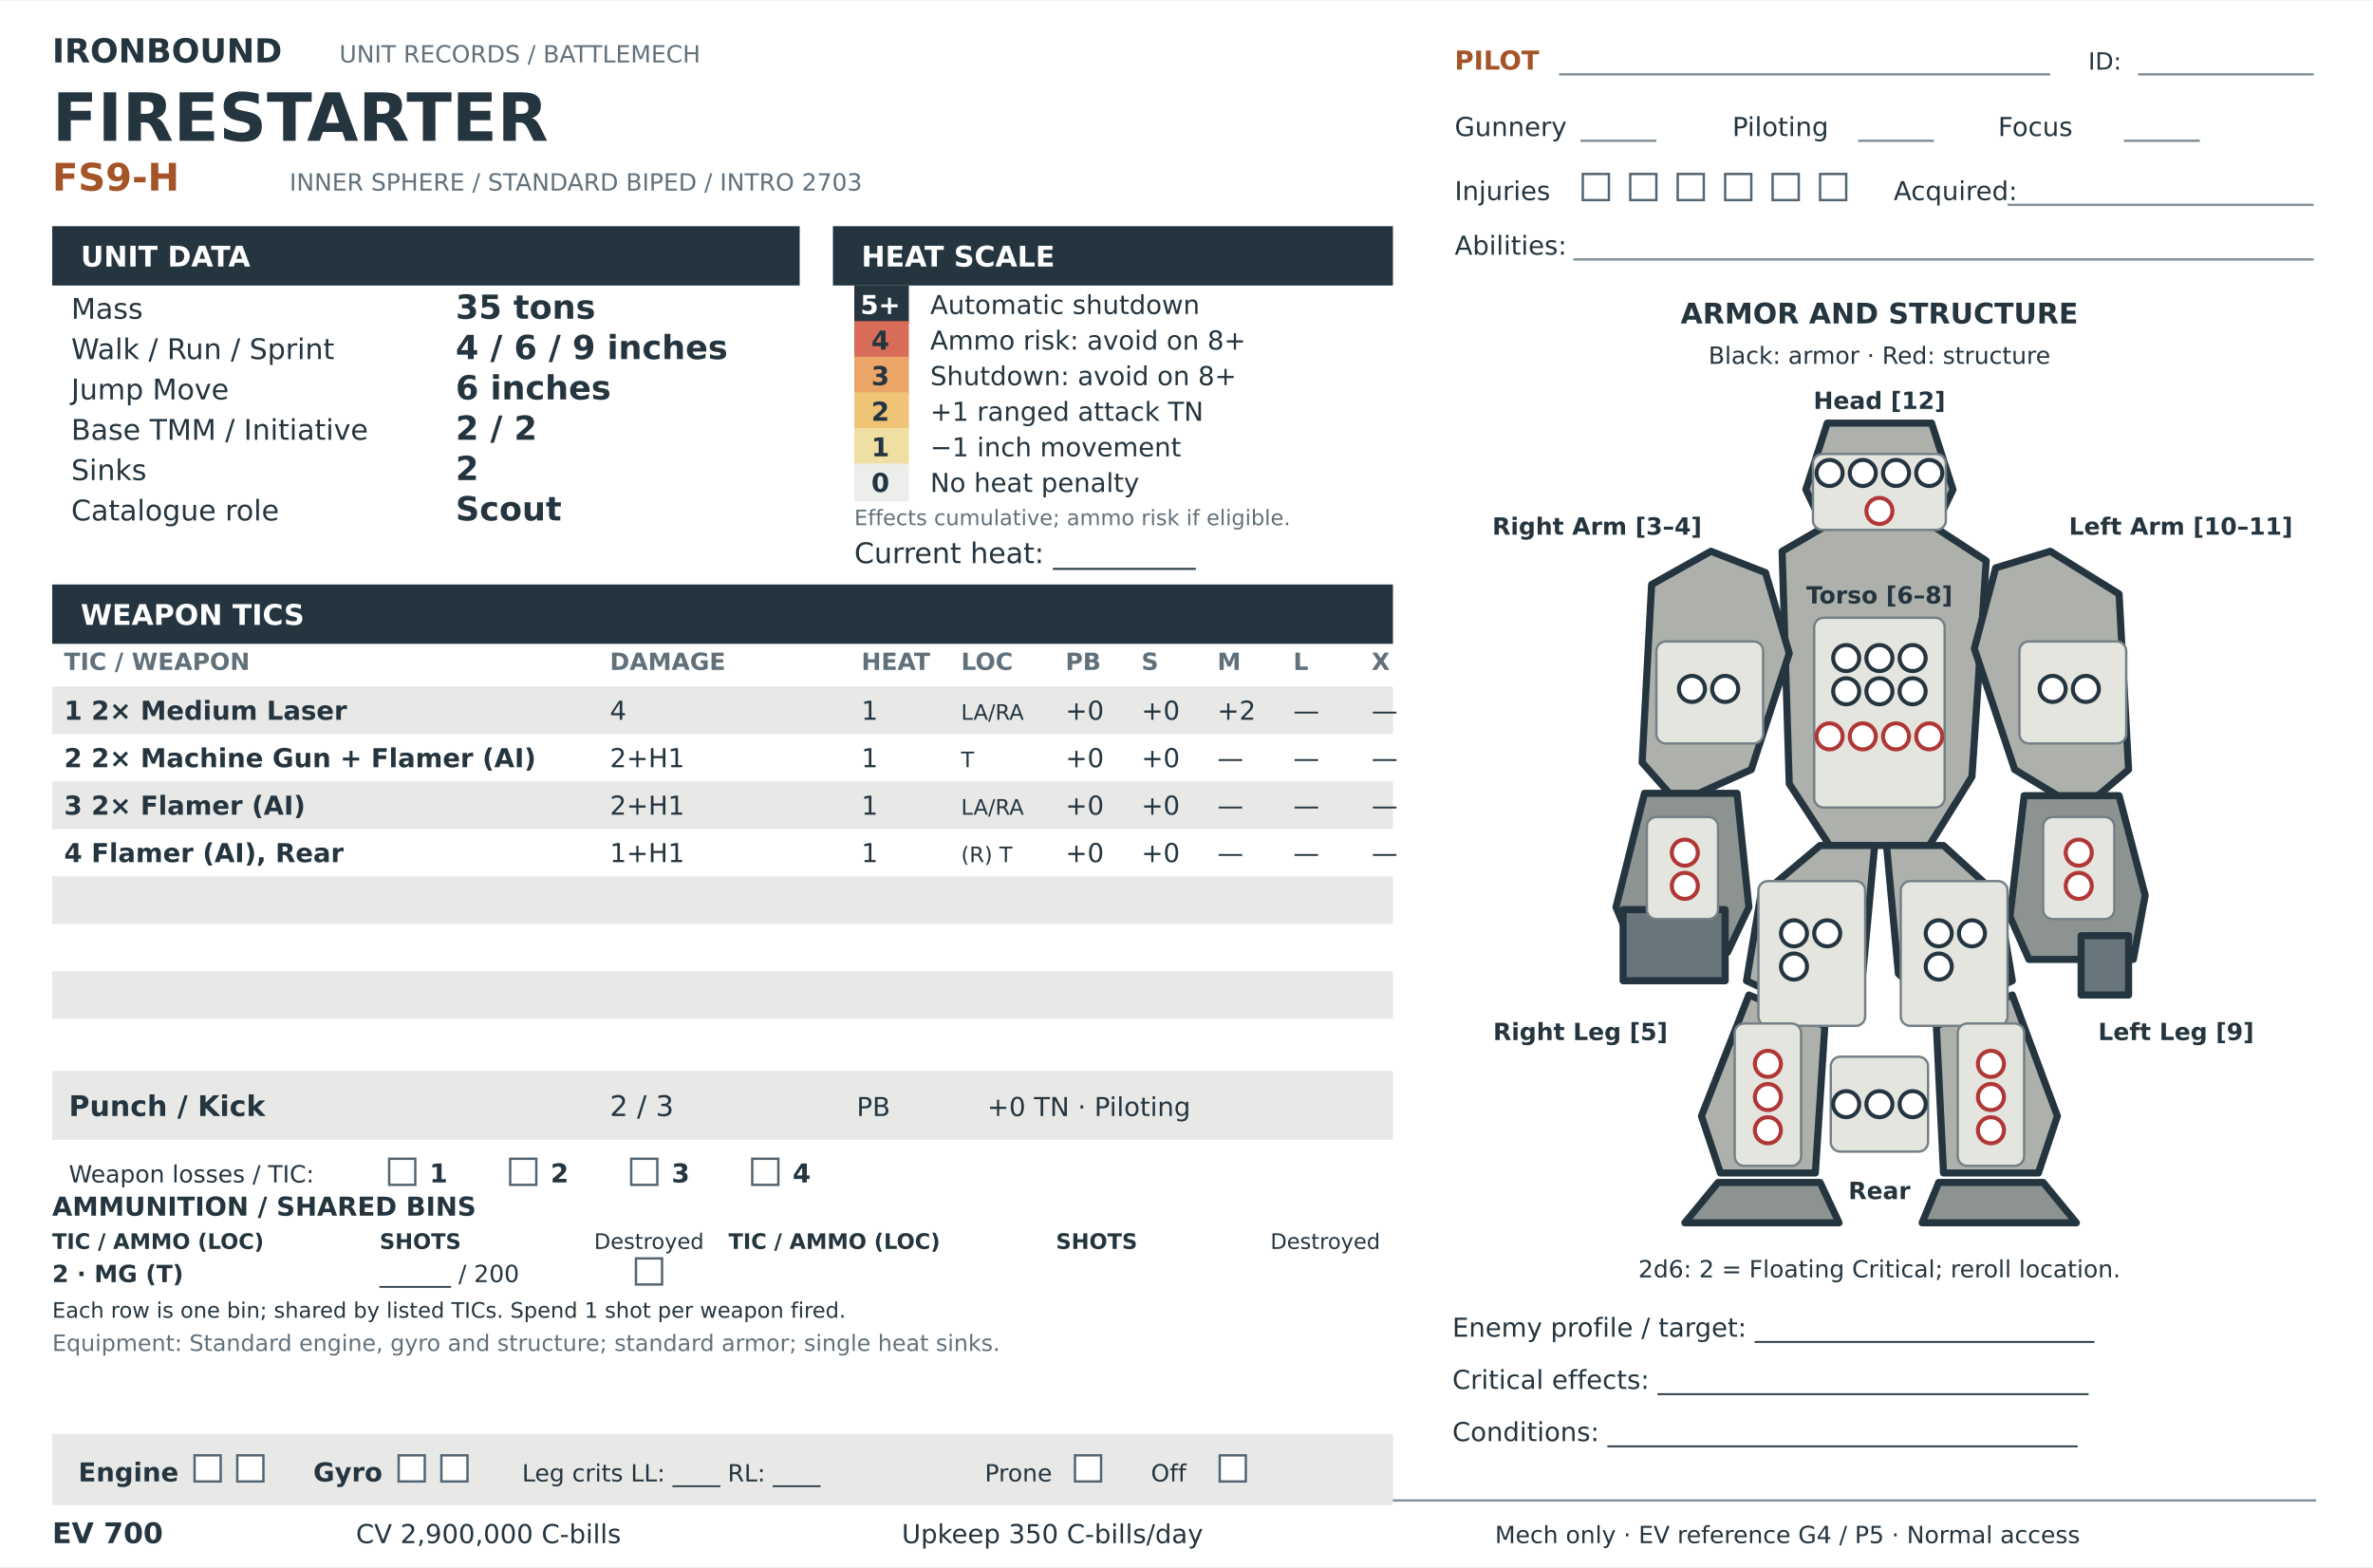
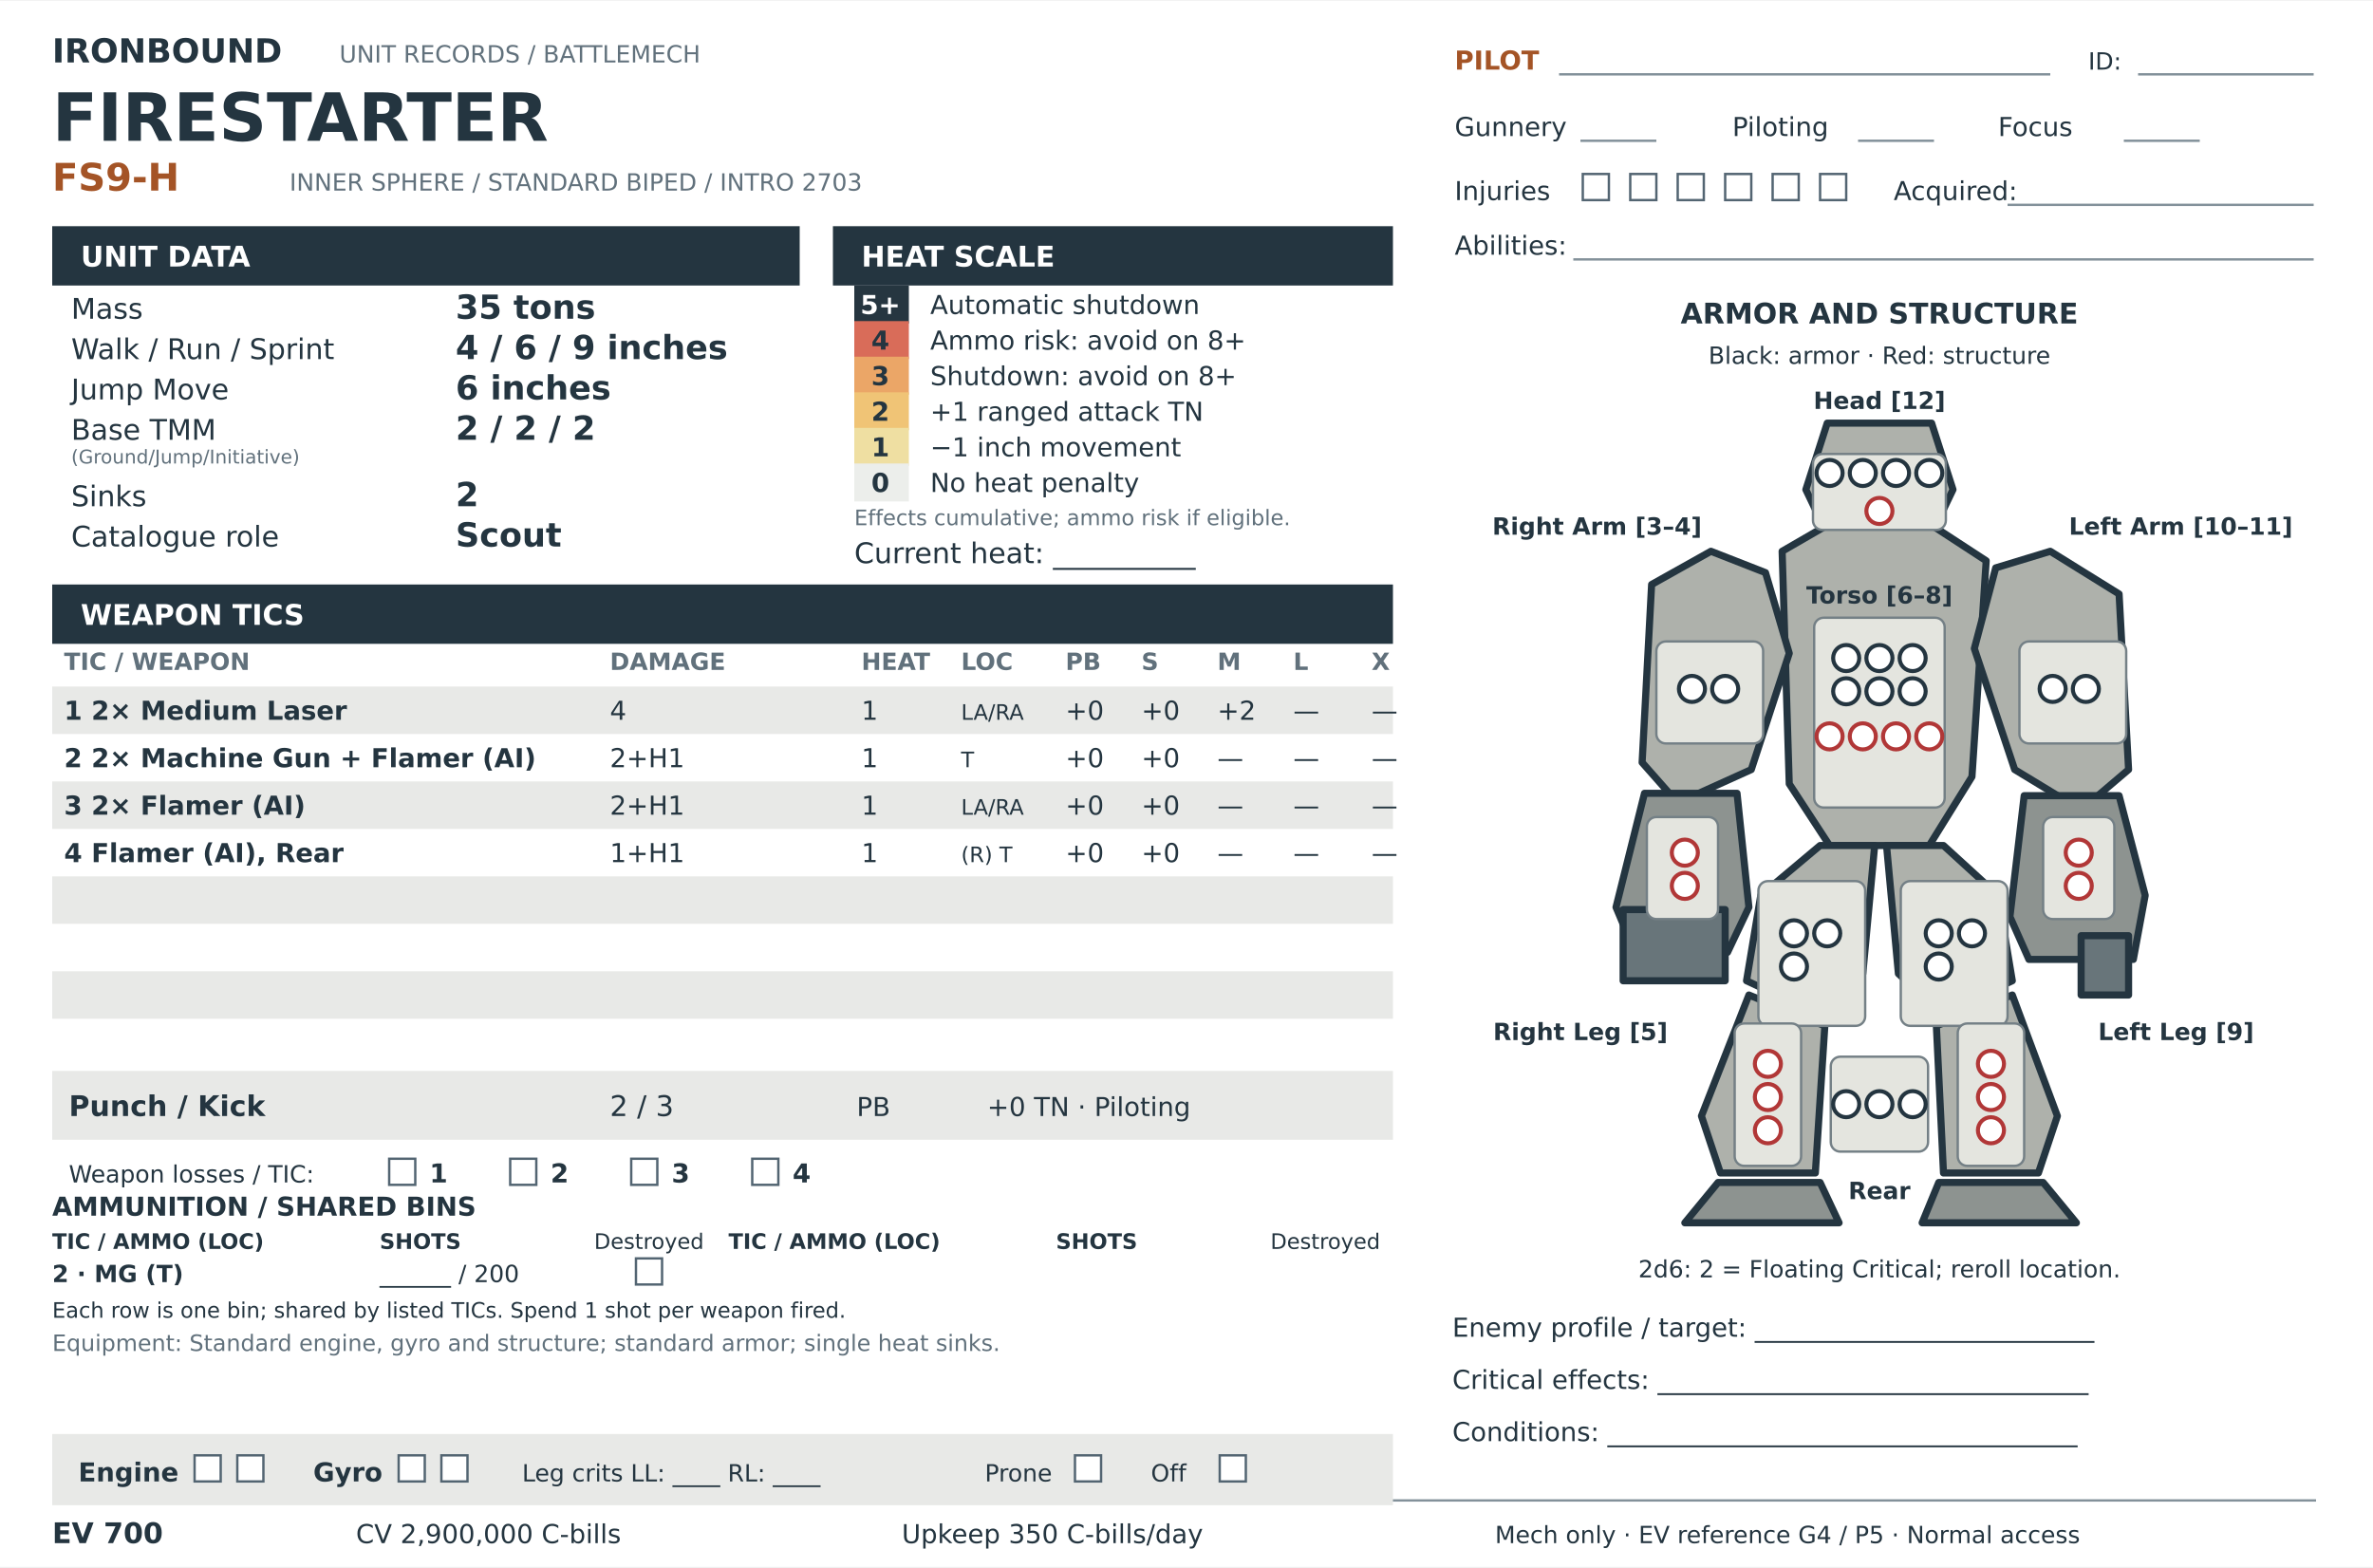
<svg xmlns="http://www.w3.org/2000/svg" width="277mm" height="183mm" viewBox="0 0 1000 660" role="img" aria-labelledby="title desc">
  <g font-family="Arial, Helvetica, sans-serif">
    <rect x="0" y="0" width="1000" height="660" rx="0" fill="#fff" stroke="none" />
    <text x="22" y="26" font-family="DejaVu Sans, Arial, sans-serif" font-size="14" font-weight="bold" fill="#243540" text-anchor="start">IRONBOUND</text>
    <text x="143" y="26" font-family="DejaVu Sans, Arial, sans-serif" font-size="10" fill="#61717c" text-anchor="start">UNIT RECORDS / BATTLEMECH</text>
    <text x="22" y="59" font-family="DejaVu Sans, Arial, sans-serif" font-size="28" font-weight="bold" fill="#243540" text-anchor="start">FIRESTARTER</text>
    <text x="22" y="80" font-family="DejaVu Sans, Arial, sans-serif" font-size="16" font-weight="bold" fill="#a45426" text-anchor="start">FS9-H</text>
    <text x="122" y="80" font-family="DejaVu Sans, Arial, sans-serif" font-size="10" fill="#61717c" text-anchor="start">INNER SPHERE / STANDARD BIPED / INTRO 2703</text>
    <text x="613" y="29" font-family="DejaVu Sans, Arial, sans-serif" font-size="11" font-weight="bold" fill="#a45426" text-anchor="start">PILOT</text>
    <path d="M657 31H864" fill="none" stroke="#83919a" />
    <text x="880" y="29" font-family="DejaVu Sans, Arial, sans-serif" font-size="10" fill="#243540" text-anchor="start">ID:</text>
    <path d="M901 31H975" fill="none" stroke="#83919a" />
    <text x="613" y="57" font-family="DejaVu Sans, Arial, sans-serif" font-size="11" fill="#243540" text-anchor="start">Gunnery</text>
    <path d="M666 59H698" fill="none" stroke="#83919a" />
    <text x="730" y="57" font-family="DejaVu Sans, Arial, sans-serif" font-size="11" fill="#243540" text-anchor="start">Piloting</text>
    <path d="M783 59H815" fill="none" stroke="#83919a" />
    <text x="842" y="57" font-family="DejaVu Sans, Arial, sans-serif" font-size="11" fill="#243540" text-anchor="start">Focus</text>
    <path d="M895 59H927" fill="none" stroke="#83919a" />
    <text x="613" y="84" font-family="DejaVu Sans, Arial, sans-serif" font-size="11" fill="#243540" text-anchor="start">Injuries</text>
    <rect x="667" y="73" width="11" height="11" rx="0" fill="#fff" stroke="#536572" />
    <rect x="687" y="73" width="11" height="11" rx="0" fill="#fff" stroke="#536572" />
    <rect x="707" y="73" width="11" height="11" rx="0" fill="#fff" stroke="#536572" />
    <rect x="727" y="73" width="11" height="11" rx="0" fill="#fff" stroke="#536572" />
    <rect x="747" y="73" width="11" height="11" rx="0" fill="#fff" stroke="#536572" />
    <rect x="767" y="73" width="11" height="11" rx="0" fill="#fff" stroke="#536572" />
    <text x="798" y="84" font-family="DejaVu Sans, Arial, sans-serif" font-size="11" fill="#243540" text-anchor="start">Acquired:</text>
    <path d="M846 86H975" fill="none" stroke="#83919a" />
    <text x="613" y="107" font-family="DejaVu Sans, Arial, sans-serif" font-size="11" fill="#243540" text-anchor="start">Abilities:</text>
    <path d="M663 109H975" fill="none" stroke="#83919a" />
    <rect x="22" y="95" width="315" height="25" rx="0" fill="#243540" stroke="none" />
    <text x="34" y="112" font-family="DejaVu Sans, Arial, sans-serif" font-size="12" font-weight="bold" fill="#fff" text-anchor="start">UNIT DATA</text>
    <rect x="351" y="95" width="236" height="25" rx="0" fill="#243540" stroke="none" />
    <text x="363" y="112" font-family="DejaVu Sans, Arial, sans-serif" font-size="12" font-weight="bold" fill="#fff" text-anchor="start">HEAT SCALE</text>
    <text x="30" y="134" font-family="DejaVu Sans, Arial, sans-serif" font-size="12" fill="#243540" text-anchor="start">Mass</text>
    <text x="192" y="134" font-family="DejaVu Sans, Arial, sans-serif" font-size="14" font-weight="bold" fill="#243540" text-anchor="start">35 tons</text>
    <text x="30" y="151" font-family="DejaVu Sans, Arial, sans-serif" font-size="12" fill="#243540" text-anchor="start">Walk / Run / Sprint</text>
    <text x="192" y="151" font-family="DejaVu Sans, Arial, sans-serif" font-size="14" font-weight="bold" fill="#243540" text-anchor="start">4 / 6 / 9 inches</text>
    <text x="30" y="168" font-family="DejaVu Sans, Arial, sans-serif" font-size="12" fill="#243540" text-anchor="start">Jump Move</text>
    <text x="192" y="168" font-family="DejaVu Sans, Arial, sans-serif" font-size="14" font-weight="bold" fill="#243540" text-anchor="start">6 inches</text>
-     <text x="30" y="185" font-family="DejaVu Sans, Arial, sans-serif" font-size="12" fill="#243540" text-anchor="start">Base TMM / Initiative</text>
-     <text x="192" y="185" font-family="DejaVu Sans, Arial, sans-serif" font-size="14" font-weight="bold" fill="#243540" text-anchor="start">2 / 2</text>
-     <text x="30" y="202" font-family="DejaVu Sans, Arial, sans-serif" font-size="12" fill="#243540" text-anchor="start">Sinks</text>
-     <text x="192" y="202" font-family="DejaVu Sans, Arial, sans-serif" font-size="14" font-weight="bold" fill="#243540" text-anchor="start">2</text>
-     <text x="30" y="219" font-family="DejaVu Sans, Arial, sans-serif" font-size="12" fill="#243540" text-anchor="start">Catalogue role</text>
-     <text x="192" y="219" font-family="DejaVu Sans, Arial, sans-serif" font-size="14" font-weight="bold" fill="#243540" text-anchor="start">Scout</text>
+     <text x="30" y="185" font-family="DejaVu Sans, Arial, sans-serif" font-size="12" fill="#243540" text-anchor="start">Base TMM</text>
+     <text x="30" y="195" font-family="DejaVu Sans, Arial, sans-serif" font-size="8" fill="#61717c" text-anchor="start">(Ground/Jump/Initiative)</text>
+     <text x="192" y="185" font-family="DejaVu Sans, Arial, sans-serif" font-size="14" font-weight="bold" fill="#243540" text-anchor="start">2 / 2 / 2</text>
+     <text x="30" y="213" font-family="DejaVu Sans, Arial, sans-serif" font-size="12" fill="#243540" text-anchor="start">Sinks</text>
+     <text x="192" y="213" font-family="DejaVu Sans, Arial, sans-serif" font-size="14" font-weight="bold" fill="#243540" text-anchor="start">2</text>
+     <text x="30" y="230" font-family="DejaVu Sans, Arial, sans-serif" font-size="12" fill="#243540" text-anchor="start">Catalogue role</text>
+     <text x="192" y="230" font-family="DejaVu Sans, Arial, sans-serif" font-size="14" font-weight="bold" fill="#243540" text-anchor="start">Scout</text>
    <rect x="360" y="120" width="23" height="16" rx="0" fill="#263640" stroke="none" />
    <text x="371" y="132" font-family="DejaVu Sans, Arial, sans-serif" font-size="11" font-weight="bold" fill="#fff" text-anchor="middle">5+</text>
    <text x="392" y="132" font-family="DejaVu Sans, Arial, sans-serif" font-size="11" fill="#243540" text-anchor="start">Automatic shutdown</text>
    <rect x="360" y="135" width="23" height="16" rx="0" fill="#d96c59" stroke="none" />
    <text x="371" y="147" font-family="DejaVu Sans, Arial, sans-serif" font-size="11" font-weight="bold" fill="#243540" text-anchor="middle">4</text>
    <text x="392" y="147" font-family="DejaVu Sans, Arial, sans-serif" font-size="11" fill="#243540" text-anchor="start">Ammo risk: avoid on 8+</text>
    <rect x="360" y="150" width="23" height="16" rx="0" fill="#eba667" stroke="none" />
    <text x="371" y="162" font-family="DejaVu Sans, Arial, sans-serif" font-size="11" font-weight="bold" fill="#243540" text-anchor="middle">3</text>
    <text x="392" y="162" font-family="DejaVu Sans, Arial, sans-serif" font-size="11" fill="#243540" text-anchor="start">Shutdown: avoid on 8+</text>
    <rect x="360" y="165" width="23" height="16" rx="0" fill="#f0c476" stroke="none" />
    <text x="371" y="177" font-family="DejaVu Sans, Arial, sans-serif" font-size="11" font-weight="bold" fill="#243540" text-anchor="middle">2</text>
    <text x="392" y="177" font-family="DejaVu Sans, Arial, sans-serif" font-size="11" fill="#243540" text-anchor="start">+1 ranged attack TN</text>
    <rect x="360" y="180" width="23" height="16" rx="0" fill="#efdfa2" stroke="none" />
    <text x="371" y="192" font-family="DejaVu Sans, Arial, sans-serif" font-size="11" font-weight="bold" fill="#243540" text-anchor="middle">1</text>
    <text x="392" y="192" font-family="DejaVu Sans, Arial, sans-serif" font-size="11" fill="#243540" text-anchor="start">−1 inch movement</text>
    <rect x="360" y="195" width="23" height="16" rx="0" fill="#eceeeb" stroke="none" />
    <text x="371" y="207" font-family="DejaVu Sans, Arial, sans-serif" font-size="11" font-weight="bold" fill="#243540" text-anchor="middle">0</text>
    <text x="392" y="207" font-family="DejaVu Sans, Arial, sans-serif" font-size="11" fill="#243540" text-anchor="start">No heat penalty</text>
    <text x="360" y="221" font-family="DejaVu Sans, Arial, sans-serif" font-size="9" fill="#61717c" text-anchor="start">Effects cumulative; ammo risk if eligible.</text>
    <text x="360" y="237" font-family="DejaVu Sans, Arial, sans-serif" font-size="12" fill="#243540" text-anchor="start">Current heat: __________</text>
    <rect x="22" y="246" width="565" height="25" rx="0" fill="#243540" stroke="none" />
    <text x="34" y="263" font-family="DejaVu Sans, Arial, sans-serif" font-size="12" font-weight="bold" fill="#fff" text-anchor="start">WEAPON TICS</text>
    <text x="27" y="282" font-family="DejaVu Sans, Arial, sans-serif" font-size="10" font-weight="bold" fill="#61717c" text-anchor="start">TIC / WEAPON</text>
    <text x="257" y="282" font-family="DejaVu Sans, Arial, sans-serif" font-size="10" font-weight="bold" fill="#61717c" text-anchor="start">DAMAGE</text>
    <text x="363" y="282" font-family="DejaVu Sans, Arial, sans-serif" font-size="10" font-weight="bold" fill="#61717c" text-anchor="start">HEAT</text>
    <text x="405" y="282" font-family="DejaVu Sans, Arial, sans-serif" font-size="10" font-weight="bold" fill="#61717c" text-anchor="start">LOC</text>
    <text x="449" y="282" font-family="DejaVu Sans, Arial, sans-serif" font-size="10" font-weight="bold" fill="#61717c" text-anchor="start">PB</text>
    <text x="481" y="282" font-family="DejaVu Sans, Arial, sans-serif" font-size="10" font-weight="bold" fill="#61717c" text-anchor="start">S</text>
    <text x="513" y="282" font-family="DejaVu Sans, Arial, sans-serif" font-size="10" font-weight="bold" fill="#61717c" text-anchor="start">M</text>
    <text x="545" y="282" font-family="DejaVu Sans, Arial, sans-serif" font-size="10" font-weight="bold" fill="#61717c" text-anchor="start">L</text>
    <text x="578" y="282" font-family="DejaVu Sans, Arial, sans-serif" font-size="10" font-weight="bold" fill="#61717c" text-anchor="start">X</text>
    <rect x="22" y="289" width="565" height="20" rx="0" fill="#e8e9e7" stroke="none" />
    <text x="27" y="303" font-family="DejaVu Sans, Arial, sans-serif" font-size="11" font-weight="bold" fill="#243540" text-anchor="start">1  2× Medium Laser</text>
    <text x="257" y="303" font-family="DejaVu Sans, Arial, sans-serif" font-size="11" fill="#243540" text-anchor="start">4</text>
    <text x="363" y="303" font-family="DejaVu Sans, Arial, sans-serif" font-size="11" fill="#243540" text-anchor="start">1</text>
    <text x="405" y="303" font-family="DejaVu Sans, Arial, sans-serif" font-size="9" fill="#243540" text-anchor="start">LA/RA</text>
    <text x="449" y="303" font-family="DejaVu Sans, Arial, sans-serif" font-size="11" fill="#243540" text-anchor="start">+0</text>
    <text x="481" y="303" font-family="DejaVu Sans, Arial, sans-serif" font-size="11" fill="#243540" text-anchor="start">+0</text>
    <text x="513" y="303" font-family="DejaVu Sans, Arial, sans-serif" font-size="11" fill="#243540" text-anchor="start">+2</text>
    <text x="545" y="303" font-family="DejaVu Sans, Arial, sans-serif" font-size="11" fill="#243540" text-anchor="start">—</text>
    <text x="578" y="303" font-family="DejaVu Sans, Arial, sans-serif" font-size="11" fill="#243540" text-anchor="start">—</text>
    <text x="27" y="323" font-family="DejaVu Sans, Arial, sans-serif" font-size="11" font-weight="bold" fill="#243540" text-anchor="start">2  2× Machine Gun + Flamer (AI)</text>
    <text x="257" y="323" font-family="DejaVu Sans, Arial, sans-serif" font-size="11" fill="#243540" text-anchor="start">2+H1</text>
    <text x="363" y="323" font-family="DejaVu Sans, Arial, sans-serif" font-size="11" fill="#243540" text-anchor="start">1</text>
    <text x="405" y="323" font-family="DejaVu Sans, Arial, sans-serif" font-size="9" fill="#243540" text-anchor="start">T</text>
    <text x="449" y="323" font-family="DejaVu Sans, Arial, sans-serif" font-size="11" fill="#243540" text-anchor="start">+0</text>
    <text x="481" y="323" font-family="DejaVu Sans, Arial, sans-serif" font-size="11" fill="#243540" text-anchor="start">+0</text>
    <text x="513" y="323" font-family="DejaVu Sans, Arial, sans-serif" font-size="11" fill="#243540" text-anchor="start">—</text>
    <text x="545" y="323" font-family="DejaVu Sans, Arial, sans-serif" font-size="11" fill="#243540" text-anchor="start">—</text>
    <text x="578" y="323" font-family="DejaVu Sans, Arial, sans-serif" font-size="11" fill="#243540" text-anchor="start">—</text>
    <rect x="22" y="329" width="565" height="20" rx="0" fill="#e8e9e7" stroke="none" />
    <text x="27" y="343" font-family="DejaVu Sans, Arial, sans-serif" font-size="11" font-weight="bold" fill="#243540" text-anchor="start">3  2× Flamer (AI)</text>
    <text x="257" y="343" font-family="DejaVu Sans, Arial, sans-serif" font-size="11" fill="#243540" text-anchor="start">2+H1</text>
    <text x="363" y="343" font-family="DejaVu Sans, Arial, sans-serif" font-size="11" fill="#243540" text-anchor="start">1</text>
    <text x="405" y="343" font-family="DejaVu Sans, Arial, sans-serif" font-size="9" fill="#243540" text-anchor="start">LA/RA</text>
    <text x="449" y="343" font-family="DejaVu Sans, Arial, sans-serif" font-size="11" fill="#243540" text-anchor="start">+0</text>
    <text x="481" y="343" font-family="DejaVu Sans, Arial, sans-serif" font-size="11" fill="#243540" text-anchor="start">+0</text>
    <text x="513" y="343" font-family="DejaVu Sans, Arial, sans-serif" font-size="11" fill="#243540" text-anchor="start">—</text>
    <text x="545" y="343" font-family="DejaVu Sans, Arial, sans-serif" font-size="11" fill="#243540" text-anchor="start">—</text>
    <text x="578" y="343" font-family="DejaVu Sans, Arial, sans-serif" font-size="11" fill="#243540" text-anchor="start">—</text>
    <text x="27" y="363" font-family="DejaVu Sans, Arial, sans-serif" font-size="11" font-weight="bold" fill="#243540" text-anchor="start">4  Flamer (AI), Rear</text>
    <text x="257" y="363" font-family="DejaVu Sans, Arial, sans-serif" font-size="11" fill="#243540" text-anchor="start">1+H1</text>
    <text x="363" y="363" font-family="DejaVu Sans, Arial, sans-serif" font-size="11" fill="#243540" text-anchor="start">1</text>
    <text x="405" y="363" font-family="DejaVu Sans, Arial, sans-serif" font-size="9" fill="#243540" text-anchor="start">(R) T</text>
    <text x="449" y="363" font-family="DejaVu Sans, Arial, sans-serif" font-size="11" fill="#243540" text-anchor="start">+0</text>
    <text x="481" y="363" font-family="DejaVu Sans, Arial, sans-serif" font-size="11" fill="#243540" text-anchor="start">+0</text>
    <text x="513" y="363" font-family="DejaVu Sans, Arial, sans-serif" font-size="11" fill="#243540" text-anchor="start">—</text>
    <text x="545" y="363" font-family="DejaVu Sans, Arial, sans-serif" font-size="11" fill="#243540" text-anchor="start">—</text>
    <text x="578" y="363" font-family="DejaVu Sans, Arial, sans-serif" font-size="11" fill="#243540" text-anchor="start">—</text>
    <rect x="22" y="369" width="565" height="20" rx="0" fill="#e8e9e7" stroke="none" />
    <text x="27" y="383" font-family="DejaVu Sans, Arial, sans-serif" font-size="11" font-weight="bold" fill="#243540" text-anchor="start" />
    <text x="257" y="383" font-family="DejaVu Sans, Arial, sans-serif" font-size="11" fill="#243540" text-anchor="start" />
    <text x="363" y="383" font-family="DejaVu Sans, Arial, sans-serif" font-size="11" fill="#243540" text-anchor="start" />
    <text x="405" y="383" font-family="DejaVu Sans, Arial, sans-serif" font-size="11" fill="#243540" text-anchor="start" />
    <text x="449" y="383" font-family="DejaVu Sans, Arial, sans-serif" font-size="11" fill="#243540" text-anchor="start" />
    <text x="481" y="383" font-family="DejaVu Sans, Arial, sans-serif" font-size="11" fill="#243540" text-anchor="start" />
    <text x="513" y="383" font-family="DejaVu Sans, Arial, sans-serif" font-size="11" fill="#243540" text-anchor="start" />
    <text x="545" y="383" font-family="DejaVu Sans, Arial, sans-serif" font-size="11" fill="#243540" text-anchor="start" />
    <text x="578" y="383" font-family="DejaVu Sans, Arial, sans-serif" font-size="11" fill="#243540" text-anchor="start" />
    <text x="27" y="403" font-family="DejaVu Sans, Arial, sans-serif" font-size="11" font-weight="bold" fill="#243540" text-anchor="start" />
    <text x="257" y="403" font-family="DejaVu Sans, Arial, sans-serif" font-size="11" fill="#243540" text-anchor="start" />
    <text x="363" y="403" font-family="DejaVu Sans, Arial, sans-serif" font-size="11" fill="#243540" text-anchor="start" />
    <text x="405" y="403" font-family="DejaVu Sans, Arial, sans-serif" font-size="11" fill="#243540" text-anchor="start" />
    <text x="449" y="403" font-family="DejaVu Sans, Arial, sans-serif" font-size="11" fill="#243540" text-anchor="start" />
    <text x="481" y="403" font-family="DejaVu Sans, Arial, sans-serif" font-size="11" fill="#243540" text-anchor="start" />
    <text x="513" y="403" font-family="DejaVu Sans, Arial, sans-serif" font-size="11" fill="#243540" text-anchor="start" />
    <text x="545" y="403" font-family="DejaVu Sans, Arial, sans-serif" font-size="11" fill="#243540" text-anchor="start" />
    <text x="578" y="403" font-family="DejaVu Sans, Arial, sans-serif" font-size="11" fill="#243540" text-anchor="start" />
    <rect x="22" y="409" width="565" height="20" rx="0" fill="#e8e9e7" stroke="none" />
    <text x="27" y="423" font-family="DejaVu Sans, Arial, sans-serif" font-size="11" font-weight="bold" fill="#243540" text-anchor="start" />
    <text x="257" y="423" font-family="DejaVu Sans, Arial, sans-serif" font-size="11" fill="#243540" text-anchor="start" />
    <text x="363" y="423" font-family="DejaVu Sans, Arial, sans-serif" font-size="11" fill="#243540" text-anchor="start" />
    <text x="405" y="423" font-family="DejaVu Sans, Arial, sans-serif" font-size="11" fill="#243540" text-anchor="start" />
    <text x="449" y="423" font-family="DejaVu Sans, Arial, sans-serif" font-size="11" fill="#243540" text-anchor="start" />
    <text x="481" y="423" font-family="DejaVu Sans, Arial, sans-serif" font-size="11" fill="#243540" text-anchor="start" />
    <text x="513" y="423" font-family="DejaVu Sans, Arial, sans-serif" font-size="11" fill="#243540" text-anchor="start" />
    <text x="545" y="423" font-family="DejaVu Sans, Arial, sans-serif" font-size="11" fill="#243540" text-anchor="start" />
    <text x="578" y="423" font-family="DejaVu Sans, Arial, sans-serif" font-size="11" fill="#243540" text-anchor="start" />
    <text x="27" y="443" font-family="DejaVu Sans, Arial, sans-serif" font-size="11" font-weight="bold" fill="#243540" text-anchor="start" />
    <text x="257" y="443" font-family="DejaVu Sans, Arial, sans-serif" font-size="11" fill="#243540" text-anchor="start" />
    <text x="363" y="443" font-family="DejaVu Sans, Arial, sans-serif" font-size="11" fill="#243540" text-anchor="start" />
    <text x="405" y="443" font-family="DejaVu Sans, Arial, sans-serif" font-size="11" fill="#243540" text-anchor="start" />
    <text x="449" y="443" font-family="DejaVu Sans, Arial, sans-serif" font-size="11" fill="#243540" text-anchor="start" />
    <text x="481" y="443" font-family="DejaVu Sans, Arial, sans-serif" font-size="11" fill="#243540" text-anchor="start" />
    <text x="513" y="443" font-family="DejaVu Sans, Arial, sans-serif" font-size="11" fill="#243540" text-anchor="start" />
    <text x="545" y="443" font-family="DejaVu Sans, Arial, sans-serif" font-size="11" fill="#243540" text-anchor="start" />
    <text x="578" y="443" font-family="DejaVu Sans, Arial, sans-serif" font-size="11" fill="#243540" text-anchor="start" />
    <rect x="22" y="451" width="565" height="29" rx="0" fill="#e8e9e7" stroke="none" />
    <text x="29" y="470" font-family="DejaVu Sans, Arial, sans-serif" font-size="12" font-weight="bold" fill="#243540" text-anchor="start">Punch / Kick</text>
    <text x="257" y="470" font-family="DejaVu Sans, Arial, sans-serif" font-size="12" fill="#243540" text-anchor="start">2 / 3</text>
    <text x="361" y="470" font-family="DejaVu Sans, Arial, sans-serif" font-size="11" fill="#243540" text-anchor="start">PB</text>
    <text x="416" y="470" font-family="DejaVu Sans, Arial, sans-serif" font-size="11" fill="#243540" text-anchor="start">+0 TN · Piloting</text>
    <g transform="translate(612 120)">
      <text x="180" y="16" font-family="DejaVu Sans, Arial, sans-serif" font-size="12" font-weight="bold" fill="#243540" text-anchor="middle">ARMOR AND STRUCTURE</text>
      <text x="180" y="33" font-family="DejaVu Sans, Arial, sans-serif" font-size="10" fill="#243540" text-anchor="middle">Black: armor · Red: structure</text>
      <path d="M158 58H202L211 86L200 109H160L149 86Z" fill="#aeb1ab" stroke="#243540" stroke-width="3" stroke-linejoin="round" />
      <path d="M139 112L158 101H202L225 116L219 207L201 236H159L142 210Z" fill="#aeb1ab" stroke="#243540" stroke-width="3" stroke-linejoin="round" />
      <path d="M132 121L109 112L84 126L80 201L95 218L126 204L142 155Z" fill="#aeb1ab" stroke="#243540" stroke-width="3" stroke-linejoin="round" />
      <path d="M229 119L252 112L281 130L285 204L265 221L237 204L220 153Z" fill="#aeb1ab" stroke="#243540" stroke-width="3" stroke-linejoin="round" />
      <path d="M81 214H120L125 262L116 281H77L69 262Z" fill="#8d9390" stroke="#243540" stroke-width="3" stroke-linejoin="round" />
      <path d="M241 215H281L292 257L287 284H243L235 266Z" fill="#8d9390" stroke="#243540" stroke-width="3" stroke-linejoin="round" />
      <path d="M72 263H115V293H72Z" fill="#68757a" stroke="#243540" stroke-width="3" stroke-linejoin="round" />
      <path d="M265 274H285V299H265Z" fill="#68757a" stroke="#243540" stroke-width="3" stroke-linejoin="round" />
      <path d="M155 236H178L173 290L154 307L124 293L130 257Z" fill="#aeb1ab" stroke="#243540" stroke-width="3" stroke-linejoin="round" />
      <path d="M183 236H207L230 257L236 293L206 307L188 290Z" fill="#aeb1ab" stroke="#243540" stroke-width="3" stroke-linejoin="round" />
      <path d="M125 299L157 312L153 374H113L105 350Z" fill="#aeb1ab" stroke="#243540" stroke-width="3" stroke-linejoin="round" />
      <path d="M204 312L236 299L255 350L247 374H207Z" fill="#aeb1ab" stroke="#243540" stroke-width="3" stroke-linejoin="round" />
      <path d="M112 378H155L163 395H98Z" fill="#8d9390" stroke="#243540" stroke-width="3" stroke-linejoin="round" />
      <path d="M205 378H249L263 395H198Z" fill="#8d9390" stroke="#243540" stroke-width="3" stroke-linejoin="round" />
      <rect x="152" y="71" width="56" height="32" rx="4" fill="#e4e5df" stroke="#748086" />
      <rect x="152.5" y="140" width="55" height="80" rx="4" fill="#e4e5df" stroke="#748086" />
      <rect x="86" y="150" width="45" height="43" rx="4" fill="#e4e5df" stroke="#748086" />
      <rect x="239" y="150" width="45" height="43" rx="4" fill="#e4e5df" stroke="#748086" />
      <rect x="82" y="224" width="30" height="43" rx="4" fill="#e4e5df" stroke="#748086" />
      <rect x="249" y="224" width="30" height="43" rx="4" fill="#e4e5df" stroke="#748086" />
      <rect x="129" y="251" width="45" height="61" rx="4" fill="#e4e5df" stroke="#748086" />
      <rect x="189" y="251" width="45" height="61" rx="4" fill="#e4e5df" stroke="#748086" />
      <rect x="119" y="311" width="28" height="60" rx="4" fill="#e4e5df" stroke="#748086" />
      <rect x="213" y="311" width="28" height="60" rx="4" fill="#e4e5df" stroke="#748086" />
      <rect x="159.5" y="325" width="41" height="40" rx="4" fill="#e4e5df" stroke="#748086" />
      <text x="180" y="52" font-family="DejaVu Sans, Arial, sans-serif" font-size="10" font-weight="bold" fill="#243540" text-anchor="middle">Head [12]</text>
      <text x="180" y="134" font-family="DejaVu Sans, Arial, sans-serif" font-size="10" font-weight="bold" fill="#243540" text-anchor="middle">Torso [6–8]</text>
      <text x="61" y="105" font-family="DejaVu Sans, Arial, sans-serif" font-size="10" font-weight="bold" fill="#243540" text-anchor="middle">Right Arm [3–4]</text>
      <text x="307" y="105" font-family="DejaVu Sans, Arial, sans-serif" font-size="10" font-weight="bold" fill="#243540" text-anchor="middle">Left Arm [10–11]</text>
      <text x="54" y="318" font-family="DejaVu Sans, Arial, sans-serif" font-size="10" font-weight="bold" fill="#243540" text-anchor="middle">Right Leg [5]</text>
      <text x="305" y="318" font-family="DejaVu Sans, Arial, sans-serif" font-size="10" font-weight="bold" fill="#243540" text-anchor="middle">Left Leg [9]</text>
      <text x="180" y="385" font-family="DejaVu Sans, Arial, sans-serif" font-size="10" font-weight="bold" fill="#243540" text-anchor="middle">Rear</text>
      <text x="180" y="418" font-family="DejaVu Sans, Arial, sans-serif" font-size="10" fill="#243540" text-anchor="middle">2d6: 2 = Floating Critical; reroll location.</text>
      <text x="0" y="443" font-family="DejaVu Sans, Arial, sans-serif" font-size="11" fill="#243540" text-anchor="start">Enemy profile / target: __________________________</text>
      <text x="0" y="465" font-family="DejaVu Sans, Arial, sans-serif" font-size="11" fill="#243540" text-anchor="start">Critical effects: _________________________________</text>
      <text x="0" y="487" font-family="DejaVu Sans, Arial, sans-serif" font-size="11" fill="#243540" text-anchor="start">Conditions: ____________________________________</text>
      <circle cx="159" cy="79" r="5.5" fill="#fff" stroke="#243540" stroke-width="1.7" />
      <circle cx="173" cy="79" r="5.5" fill="#fff" stroke="#243540" stroke-width="1.7" />
      <circle cx="187" cy="79" r="5.5" fill="#fff" stroke="#243540" stroke-width="1.7" />
      <circle cx="201" cy="79" r="5.5" fill="#fff" stroke="#243540" stroke-width="1.7" />
      <circle cx="180" cy="95" r="5.5" fill="#fff" stroke="#b13737" stroke-width="1.7" />
      <circle cx="166" cy="157" r="5.5" fill="#fff" stroke="#243540" stroke-width="1.7" />
      <circle cx="180" cy="157" r="5.5" fill="#fff" stroke="#243540" stroke-width="1.7" />
      <circle cx="194" cy="157" r="5.5" fill="#fff" stroke="#243540" stroke-width="1.7" />
      <circle cx="166" cy="171" r="5.5" fill="#fff" stroke="#243540" stroke-width="1.7" />
      <circle cx="180" cy="171" r="5.5" fill="#fff" stroke="#243540" stroke-width="1.7" />
      <circle cx="194" cy="171" r="5.5" fill="#fff" stroke="#243540" stroke-width="1.7" />
      <circle cx="159" cy="190" r="5.5" fill="#fff" stroke="#b13737" stroke-width="1.7" />
      <circle cx="173" cy="190" r="5.5" fill="#fff" stroke="#b13737" stroke-width="1.7" />
      <circle cx="187" cy="190" r="5.5" fill="#fff" stroke="#b13737" stroke-width="1.7" />
      <circle cx="201" cy="190" r="5.5" fill="#fff" stroke="#b13737" stroke-width="1.7" />
      <circle cx="101.0" cy="170" r="5.5" fill="#fff" stroke="#243540" stroke-width="1.7" />
      <circle cx="115.0" cy="170" r="5.5" fill="#fff" stroke="#243540" stroke-width="1.7" />
      <circle cx="253.0" cy="170" r="5.5" fill="#fff" stroke="#243540" stroke-width="1.7" />
      <circle cx="267.0" cy="170" r="5.5" fill="#fff" stroke="#243540" stroke-width="1.7" />
      <circle cx="98" cy="239" r="5.5" fill="#fff" stroke="#b13737" stroke-width="1.7" />
      <circle cx="98" cy="253" r="5.5" fill="#fff" stroke="#b13737" stroke-width="1.7" />
      <circle cx="264" cy="239" r="5.5" fill="#fff" stroke="#b13737" stroke-width="1.7" />
      <circle cx="264" cy="253" r="5.5" fill="#fff" stroke="#b13737" stroke-width="1.7" />
      <circle cx="144" cy="273" r="5.5" fill="#fff" stroke="#243540" stroke-width="1.7" />
      <circle cx="158" cy="273" r="5.5" fill="#fff" stroke="#243540" stroke-width="1.7" />
      <circle cx="144" cy="287" r="5.5" fill="#fff" stroke="#243540" stroke-width="1.7" />
      <circle cx="205" cy="273" r="5.5" fill="#fff" stroke="#243540" stroke-width="1.7" />
      <circle cx="219" cy="273" r="5.5" fill="#fff" stroke="#243540" stroke-width="1.7" />
      <circle cx="205" cy="287" r="5.5" fill="#fff" stroke="#243540" stroke-width="1.7" />
      <circle cx="133" cy="328" r="5.5" fill="#fff" stroke="#b13737" stroke-width="1.7" />
      <circle cx="133" cy="342" r="5.5" fill="#fff" stroke="#b13737" stroke-width="1.7" />
      <circle cx="133" cy="356" r="5.5" fill="#fff" stroke="#b13737" stroke-width="1.7" />
      <circle cx="227" cy="328" r="5.5" fill="#fff" stroke="#b13737" stroke-width="1.7" />
      <circle cx="227" cy="342" r="5.5" fill="#fff" stroke="#b13737" stroke-width="1.7" />
      <circle cx="227" cy="356" r="5.5" fill="#fff" stroke="#b13737" stroke-width="1.7" />
      <circle cx="166" cy="345" r="5.5" fill="#fff" stroke="#243540" stroke-width="1.7" />
      <circle cx="180" cy="345" r="5.5" fill="#fff" stroke="#243540" stroke-width="1.7" />
      <circle cx="194" cy="345" r="5.5" fill="#fff" stroke="#243540" stroke-width="1.7" />
    </g>
    <path d="M22 632H976" fill="none" stroke="#83919a" />
    <text x="22" y="650" font-family="DejaVu Sans, Arial, sans-serif" font-size="12" font-weight="bold" fill="#243540" text-anchor="start">EV 700</text>
    <text x="150" y="650" font-family="DejaVu Sans, Arial, sans-serif" font-size="11" fill="#243540" text-anchor="start">CV 2,900,000 C-bills</text>
    <text x="380" y="650" font-family="DejaVu Sans, Arial, sans-serif" font-size="11" fill="#243540" text-anchor="start">Upkeep 350 C-bills/day</text>
    <text x="630" y="650" font-family="DejaVu Sans, Arial, sans-serif" font-size="10" fill="#243540" text-anchor="start">Mech only · EV reference G4 / P5 · Normal access</text>
    <text x="29" y="498" font-family="DejaVu Sans, Arial, sans-serif" font-size="10" fill="#243540" text-anchor="start">Weapon losses / TIC:</text>
    <rect x="164" y="488" width="11" height="11" fill="#fff" stroke="#536572" />
    <text x="181" y="498" font-family="DejaVu Sans, Arial, sans-serif" font-size="11" fill="#243540" text-anchor="start" font-weight="bold">1</text>
    <rect x="215" y="488" width="11" height="11" fill="#fff" stroke="#536572" />
    <text x="232" y="498" font-family="DejaVu Sans, Arial, sans-serif" font-size="11" fill="#243540" text-anchor="start" font-weight="bold">2</text>
    <rect x="266" y="488" width="11" height="11" fill="#fff" stroke="#536572" />
    <text x="283" y="498" font-family="DejaVu Sans, Arial, sans-serif" font-size="11" fill="#243540" text-anchor="start" font-weight="bold">3</text>
    <rect x="317" y="488" width="11" height="11" fill="#fff" stroke="#536572" />
    <text x="334" y="498" font-family="DejaVu Sans, Arial, sans-serif" font-size="11" fill="#243540" text-anchor="start" font-weight="bold">4</text>
    <text x="22" y="512" font-family="DejaVu Sans, Arial, sans-serif" font-size="11" fill="#243540" text-anchor="start" font-weight="bold">AMMUNITION / SHARED BINS</text>
    <text x="22" y="526" font-family="DejaVu Sans, Arial, sans-serif" font-size="9" fill="#243540" text-anchor="start" font-weight="bold">TIC / AMMO (LOC)</text>
    <text x="160" y="526" font-family="DejaVu Sans, Arial, sans-serif" font-size="9" fill="#243540" text-anchor="start" font-weight="bold">SHOTS</text>
    <text x="273.5" y="526" font-family="DejaVu Sans, Arial, sans-serif" font-size="9" fill="#243540" text-anchor="middle">Destroyed</text>
    <text x="307" y="526" font-family="DejaVu Sans, Arial, sans-serif" font-size="9" fill="#243540" text-anchor="start" font-weight="bold">TIC / AMMO (LOC)</text>
    <text x="445" y="526" font-family="DejaVu Sans, Arial, sans-serif" font-size="9" fill="#243540" text-anchor="start" font-weight="bold">SHOTS</text>
    <text x="558.5" y="526" font-family="DejaVu Sans, Arial, sans-serif" font-size="9" fill="#243540" text-anchor="middle">Destroyed</text>
    <text x="22" y="540" font-family="DejaVu Sans, Arial, sans-serif" font-size="10" fill="#243540" text-anchor="start" font-weight="bold">2 · MG (T)</text>
    <text x="160" y="540" font-family="DejaVu Sans, Arial, sans-serif" font-size="10" fill="#243540" text-anchor="start">______ / 200</text>
    <rect x="268" y="530" width="11" height="11" fill="#fff" stroke="#536572" />
    <text x="22" y="555" font-family="DejaVu Sans, Arial, sans-serif" font-size="9" fill="#243540" text-anchor="start">Each row is one bin; shared by listed TICs. Spend 1 shot per weapon fired.</text>
    <text x="22" y="569" font-family="DejaVu Sans, Arial, sans-serif" font-size="9.5" fill="#61717c" text-anchor="start">Equipment: Standard engine, gyro and structure; standard armor; single heat sinks.</text>
    <rect x="22" y="604" width="565" height="30" fill="#e8e9e7" stroke="none" />
    <text x="33" y="624" font-family="DejaVu Sans, Arial, sans-serif" font-size="11" fill="#243540" text-anchor="start" font-weight="bold">Engine</text>
    <rect x="82" y="613" width="11" height="11" fill="#fff" stroke="#536572" />
    <rect x="100" y="613" width="11" height="11" fill="#fff" stroke="#536572" />
    <text x="132" y="624" font-family="DejaVu Sans, Arial, sans-serif" font-size="11" fill="#243540" text-anchor="start" font-weight="bold">Gyro</text>
    <rect x="168" y="613" width="11" height="11" fill="#fff" stroke="#536572" />
    <rect x="186" y="613" width="11" height="11" fill="#fff" stroke="#536572" />
    <text x="220" y="624" font-family="DejaVu Sans, Arial, sans-serif" font-size="10" fill="#243540" text-anchor="start">Leg crits LL: ____  RL: ____</text>
    <text x="415" y="624" font-family="DejaVu Sans, Arial, sans-serif" font-size="10" fill="#243540" text-anchor="start">Prone</text>
    <rect x="453" y="613" width="11" height="11" fill="#fff" stroke="#536572" />
    <text x="485" y="624" font-family="DejaVu Sans, Arial, sans-serif" font-size="10" fill="#243540" text-anchor="start">Off</text>
    <rect x="514" y="613" width="11" height="11" fill="#fff" stroke="#536572" />
  </g>
</svg>
